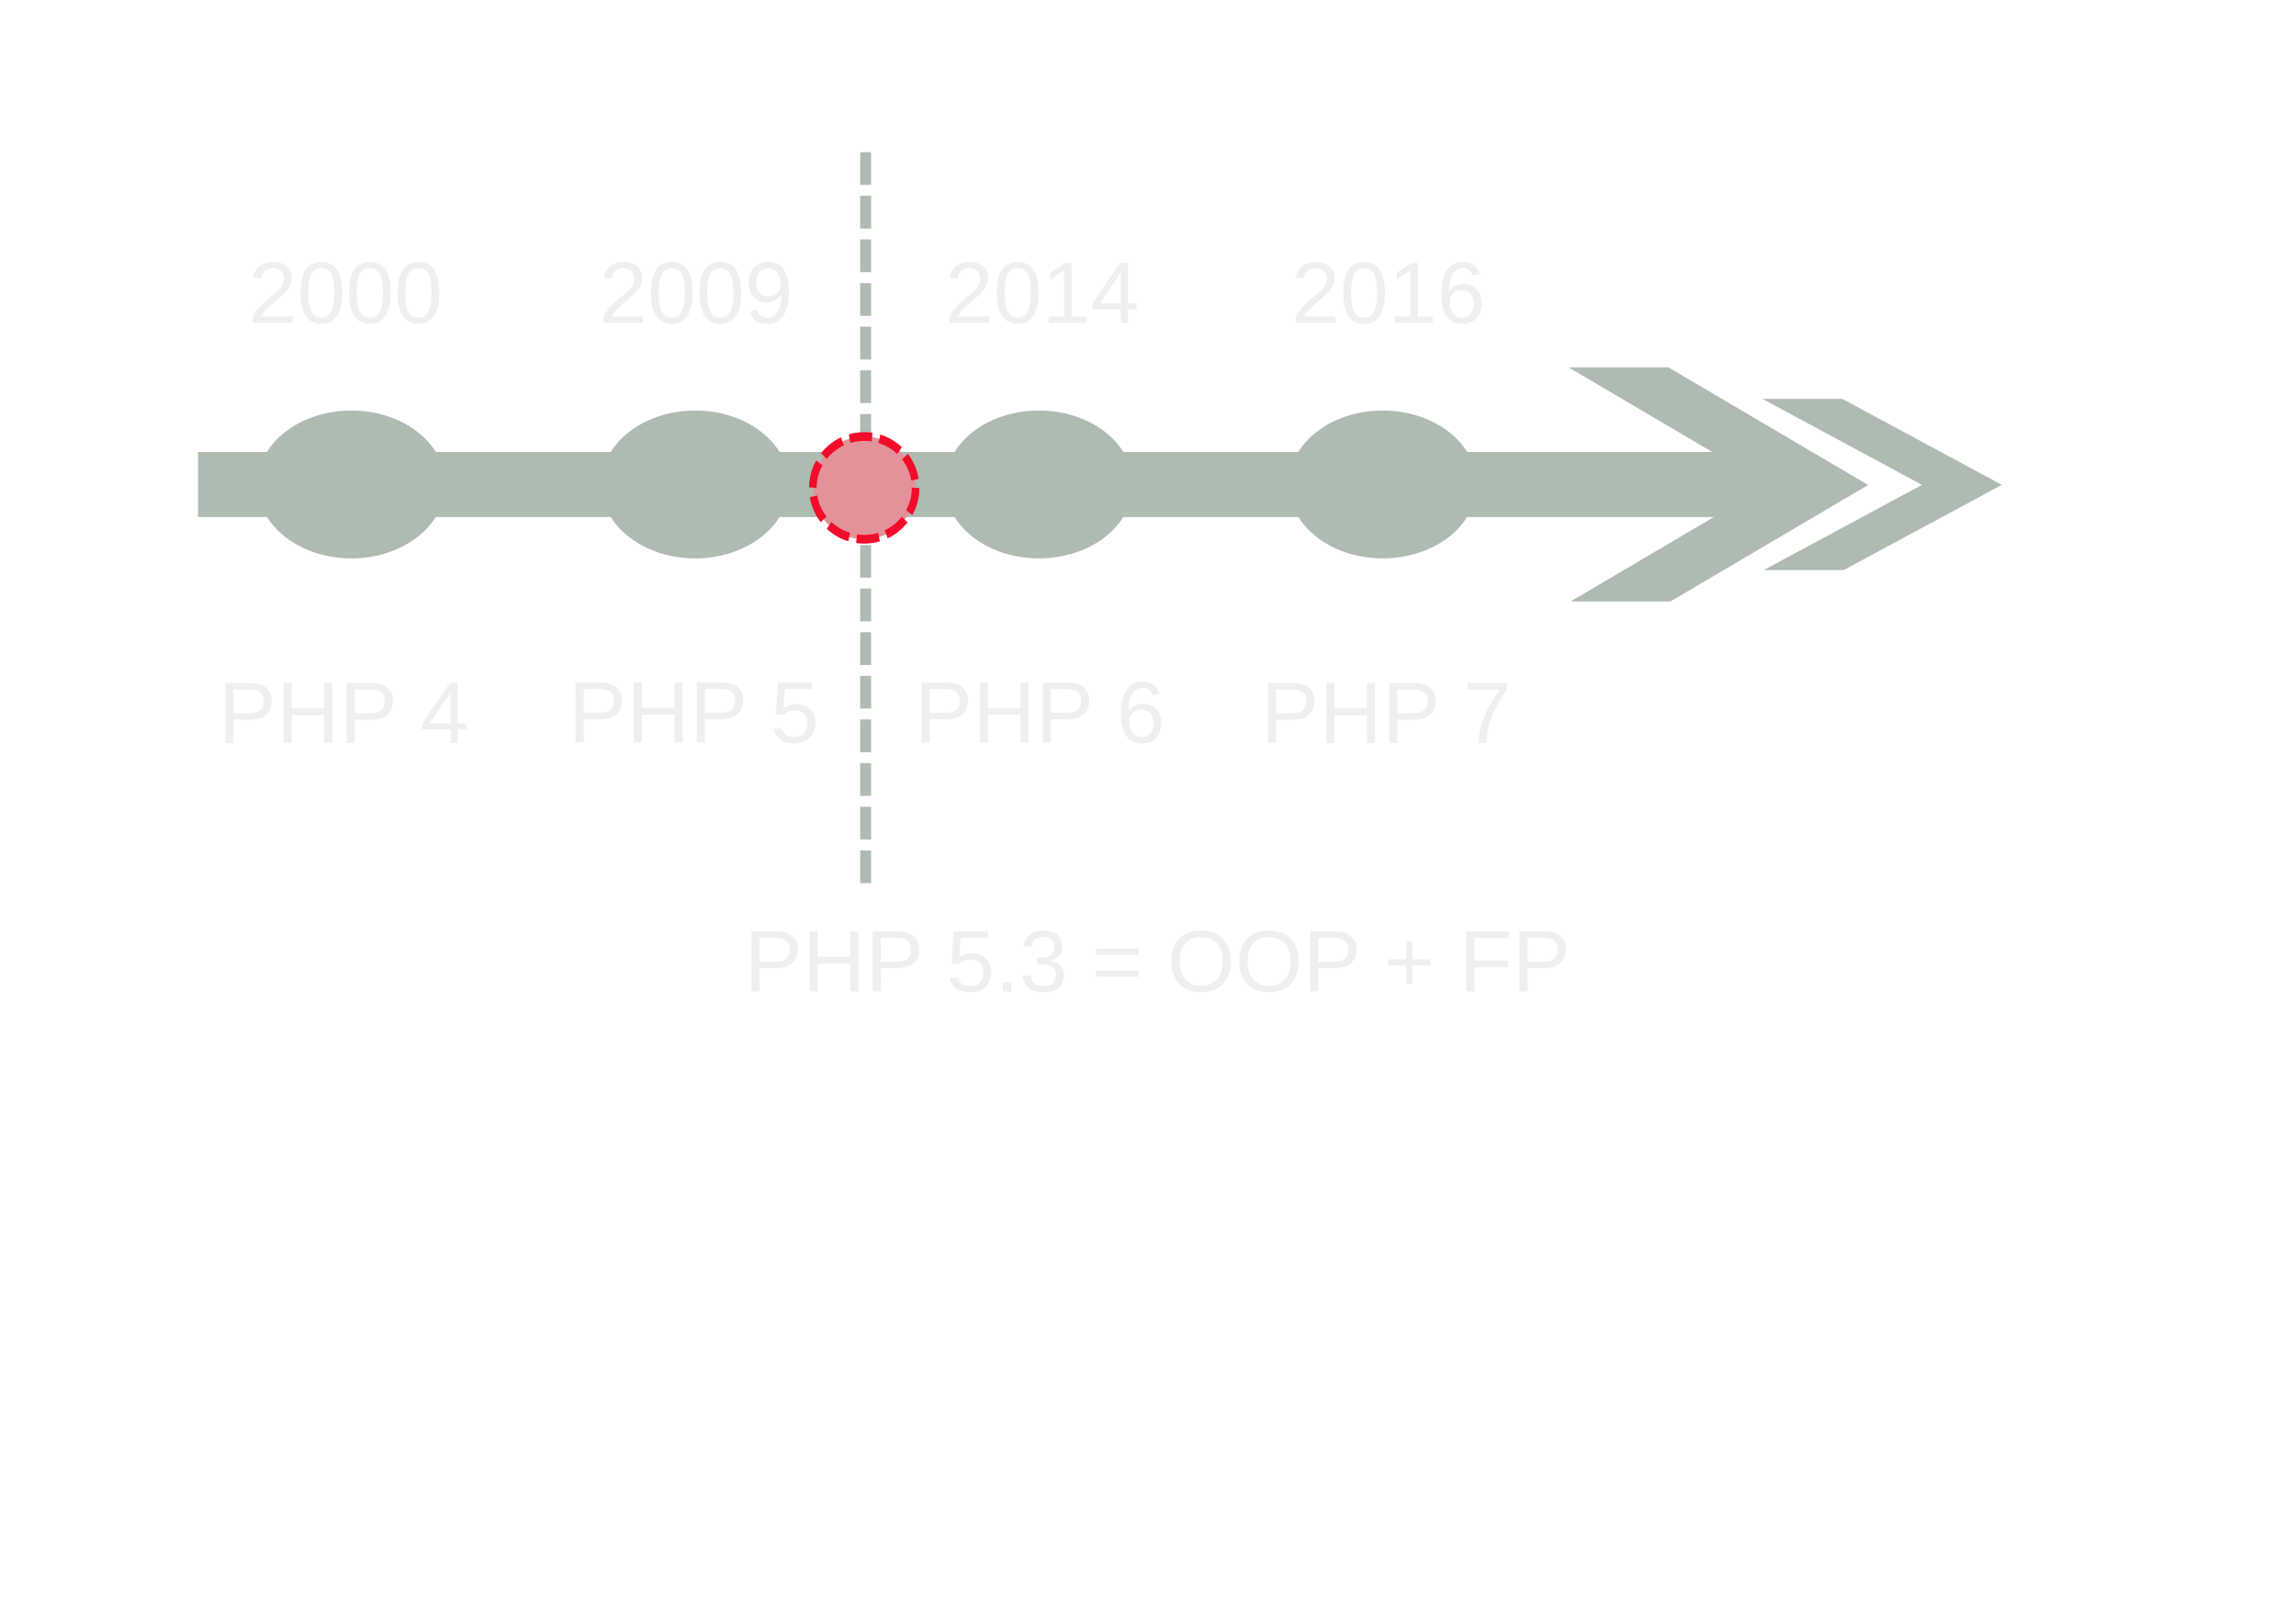
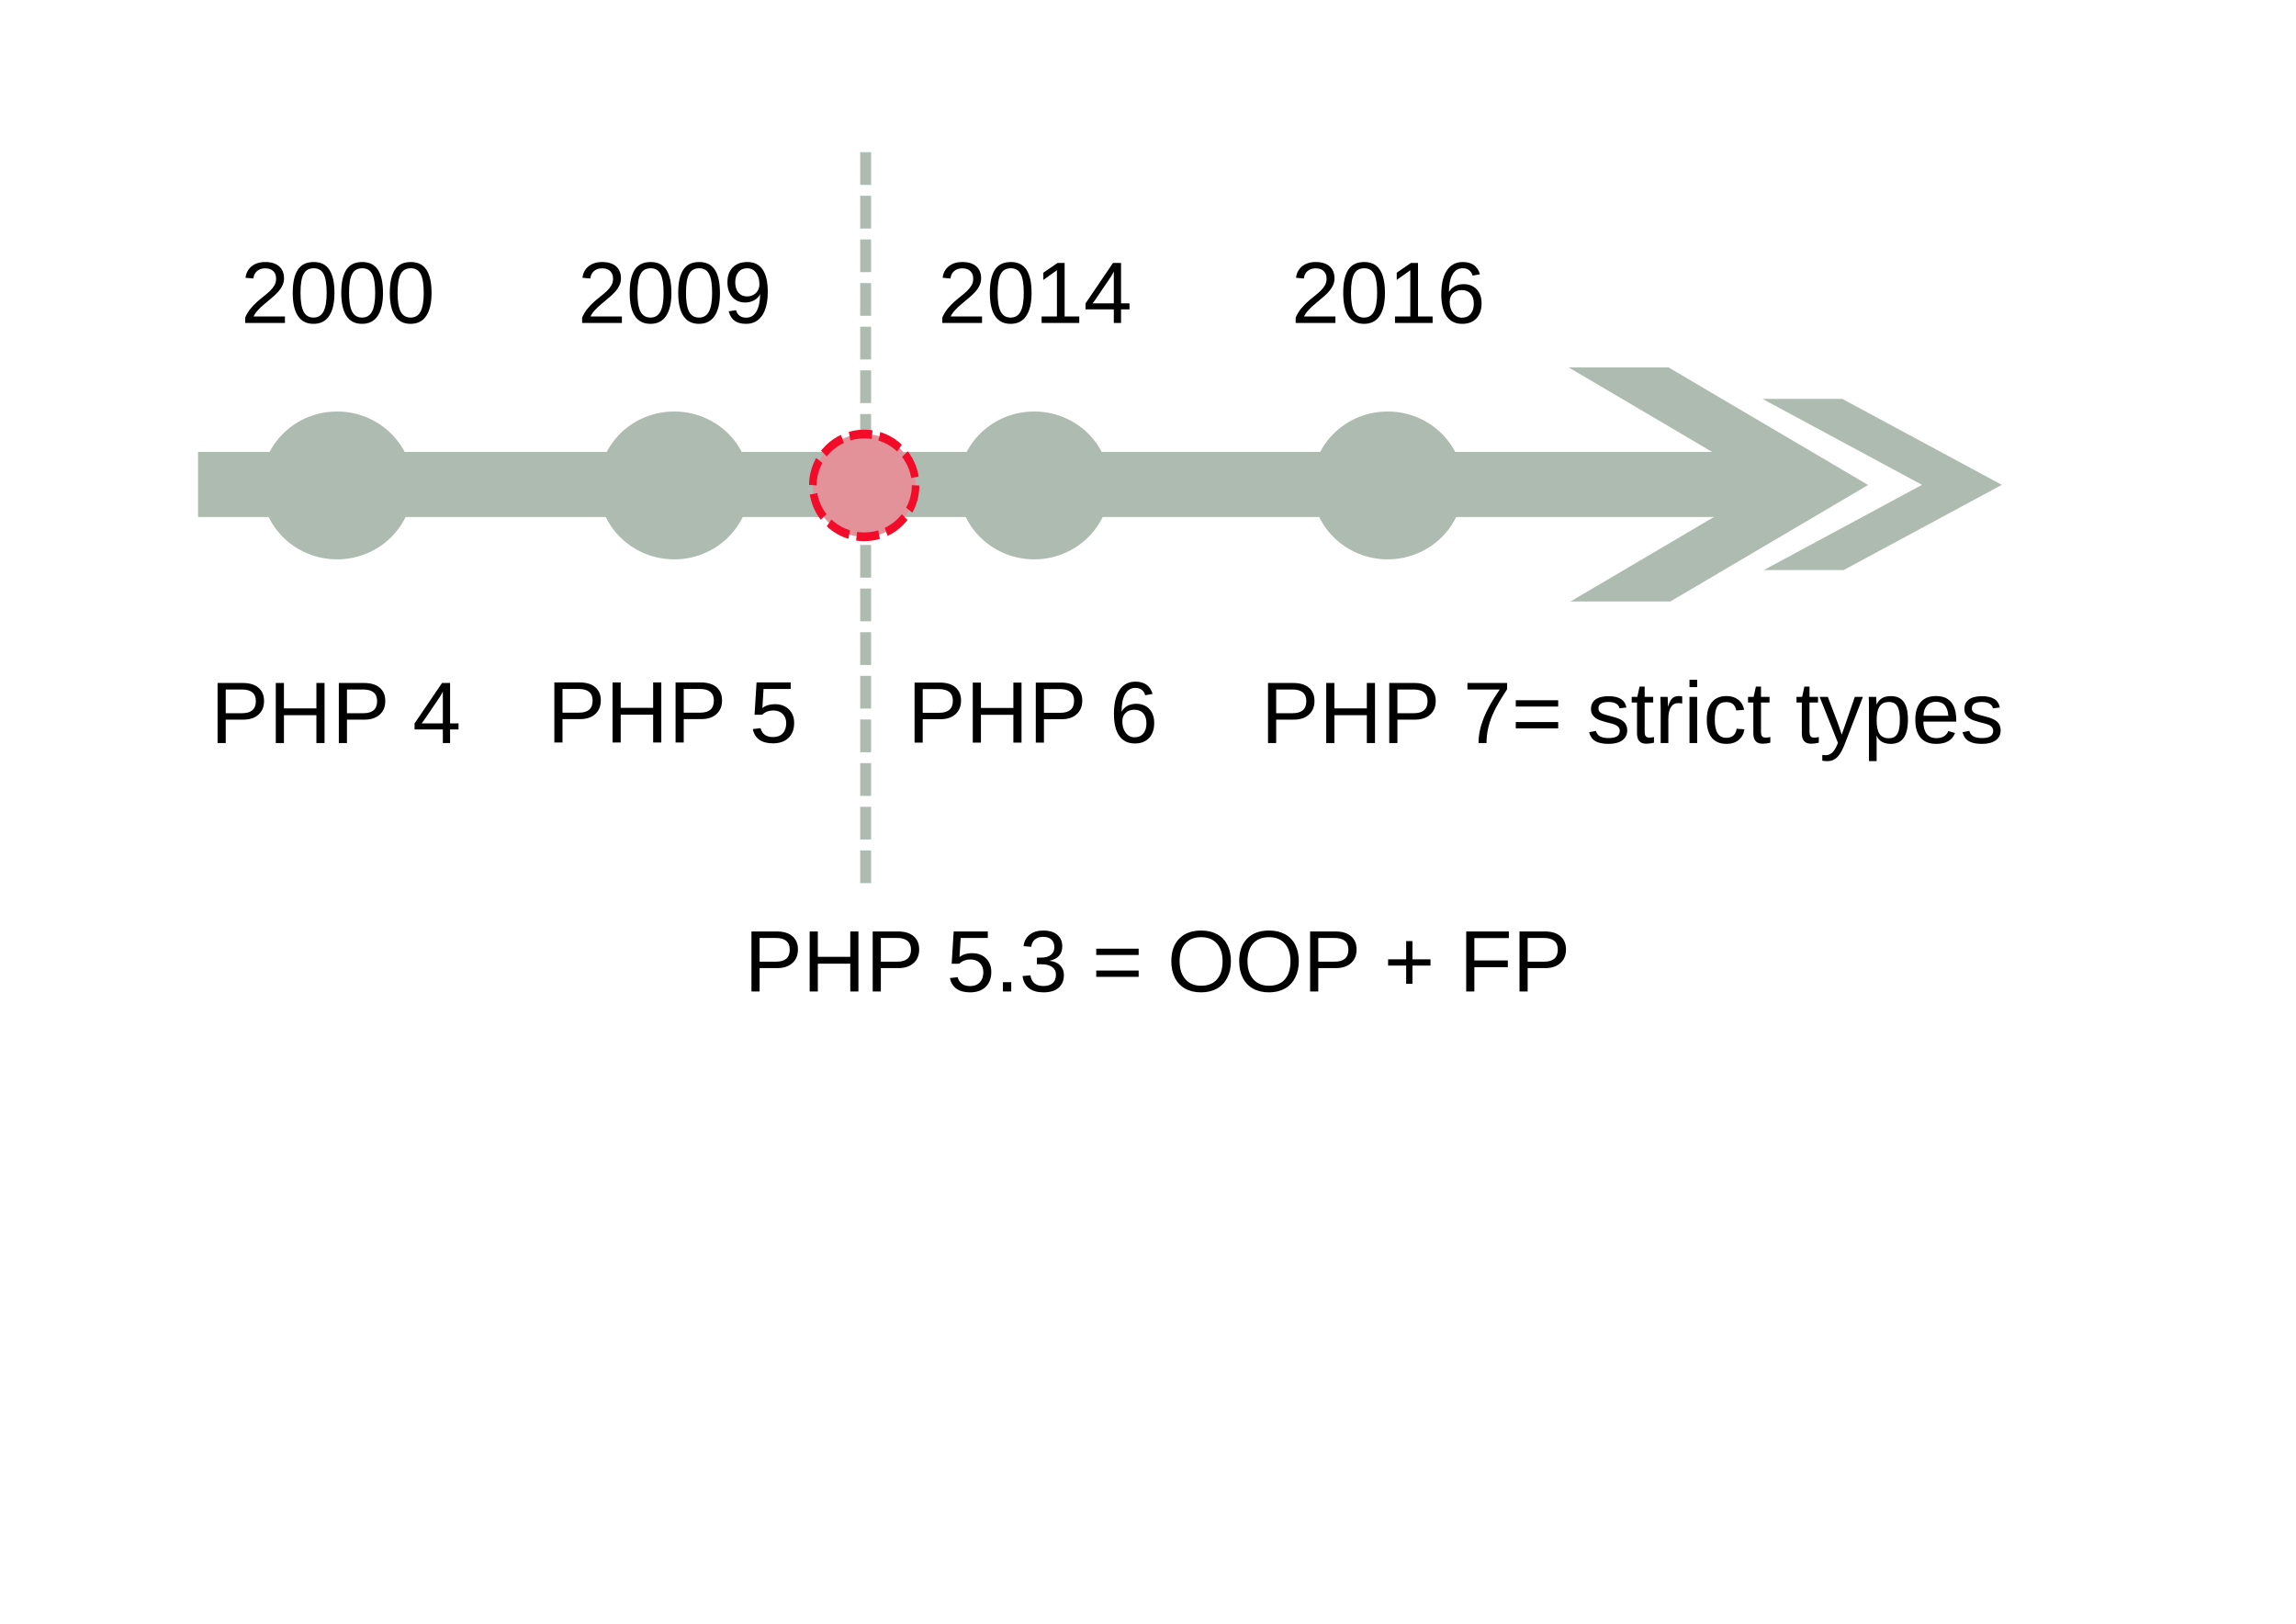
<svg xmlns="http://www.w3.org/2000/svg" width="1052.362" height="744.094" id="svg2" version="1.1">
  <defs id="defs4">
    <marker orient="auto" refY="0.0" refX="0.0" id="Arrow1Lend" style="overflow:visible;">
      <path id="path3764" d="M 0.0,0.0 L 5.0,-5.0 L -12.5,0.0 L 5.0,5.0 L 0.0,0.0 z " style="fill-rule:evenodd;stroke:#000000;stroke-width:1.0pt;" transform="scale(0.8) rotate(180) translate(12.5,0)" />
    </marker>
  </defs>
  <g id="layer1" transform="translate(0,-308.2677)">
    <path id="path4078" d="m 719.01,476.656 91.469,53.87 -90.637,53.375 45.766,0 67.755,-39.901 22.883,-13.48 -22.883,-13.477 -68.577,-40.388 -45.775,0 z" style="font-size:medium;font-style:normal;font-variant:normal;font-weight:normal;font-stretch:normal;text-indent:0;text-align:start;text-decoration:none;line-height:normal;letter-spacing:normal;word-spacing:normal;text-transform:none;direction:ltr;block-progression:tb;writing-mode:lr-tb;text-anchor:start;baseline-shift:baseline;color:#000000;fill:#aebbb1;fill-opacity:1;fill-rule:evenodd;stroke:none;visibility:visible;display:inline;overflow:visible;enable-background:accumulate;font-family:sans-serif" />
    <path style="fill:none;stroke:#aebbb1;stroke-width:29.839;stroke-linecap:butt;stroke-linejoin:miter;stroke-miterlimit:4;stroke-opacity:1;stroke-dasharray:none" d="m 90.772,530.279 c 719.951,0 719.951,0 719.951,0" id="path4912" />
    <path style="font-size:medium;font-style:normal;font-variant:normal;font-weight:normal;font-stretch:normal;text-indent:0;text-align:start;text-decoration:none;line-height:normal;letter-spacing:normal;word-spacing:normal;text-transform:none;direction:ltr;block-progression:tb;writing-mode:lr-tb;text-anchor:start;baseline-shift:baseline;color:#000000;fill:#aebbb1;fill-opacity:1;fill-rule:evenodd;stroke:none;visibility:visible;display:inline;overflow:visible;enable-background:accumulate;font-family:sans-serif" d="m 807.798,491.06 73.141,39.4 -72.476,39.038 36.595,0 54.178,-29.183 18.298,-9.859 -18.298,-9.857 -54.835,-29.539 -36.603,0 z" id="path4914" />
-     <path style="fill:#aebbb1;fill-opacity:1;fill-rule:evenodd;stroke:#aebbb1;stroke-opacity:1" id="path4935" d="m 324.745,400.362 a 35.355,29.463 0 1 1 -70.711,0 35.355,29.463 0 1 1 70.711,0 z" transform="matrix(1.201364,0,0,1.130526,-29.0283,77.6593)" />
-     <path style="fill:#aebbb1;fill-opacity:1;fill-rule:evenodd;stroke:#aebbb1;stroke-opacity:1" id="path4935-5" d="m 324.745,400.362 a 35.355,29.463 0 1 1 -70.711,0 35.355,29.463 0 1 1 70.711,0 z" transform="matrix(1.201364,0,0,1.130526,128.5431,77.6593)" />
-     <path style="fill:#aebbb1;fill-opacity:1;fill-rule:evenodd;stroke:#aebbb1;stroke-opacity:1" id="path4935-1" d="m 324.745,400.362 a 35.355,29.463 0 1 1 -70.711,0 35.355,29.463 0 1 1 70.711,0 z" transform="matrix(1.201364,0,0,1.130526,-186.5996,77.6593)" />
-     <path style="fill:#aebbb1;fill-opacity:1;fill-rule:evenodd;stroke:#aebbb1;stroke-opacity:1" id="path4935-5-6" d="m 324.745,400.362 a 35.355,29.463 0 1 1 -70.711,0 35.355,29.463 0 1 1 70.711,0 z" transform="matrix(1.201364,0,0,1.130526,286.1143,77.6593)" />
-     <text xml:space="preserve" style="font-size:40px;font-style:normal;font-variant:normal;font-weight:normal;font-stretch:normal;line-height:125%;letter-spacing:0px;word-spacing:0px;fill:#000000;fill-opacity:1;stroke:none;font-family:Arial;-inkscape-font-specification:Arial" x="99.994" y="648.776" id="text4991">
-       <tspan id="tspan4993" x="99.994" y="648.776" style="fill:#efefef;fill-opacity:1">PHP 4</tspan>
+     <path style="fill:#aebbb1;fill-opacity:1;fill-rule:evenodd;stroke:#aebbb1;stroke-opacity:1" id="path4935-5-6" d="m 324.745,400.362 a 35.355,29.463 0 1 1 -70.711,0 35.355,29.463 0 1 1 70.711,0 z" transform="matrix(0.9678804,0,0,1.130526,355.946,78.10283)" />
+     <text xml:space="preserve" style="font-size:40px;font-style:normal;font-variant:normal;font-weight:normal;font-stretch:normal;line-height:125%;letter-spacing:0px;word-spacing:0px;fill:#000000;fill-opacity:1;stroke:none;font-family:Arial;-inkscape-font-specification:Arial" x="96.45" y="648.776" id="text4991">
+       <tspan id="tspan4993" x="96.45" y="648.776" style="fill:#000000;fill-opacity:1">PHP 4</tspan>
    </text>
-     <text xml:space="preserve" style="font-size:40px;font-style:normal;font-variant:normal;font-weight:normal;font-stretch:normal;line-height:125%;letter-spacing:0px;word-spacing:0px;fill:#000000;fill-opacity:1;stroke:none;font-family:Arial;-inkscape-font-specification:Arial" x="113.91" y="456.286" id="text4991-9">
-       <tspan id="tspan4993-8" x="113.91" y="456.286" style="fill:#efefef;fill-opacity:1">2000</tspan>
+     <text xml:space="preserve" style="font-size:40px;font-style:normal;font-variant:normal;font-weight:normal;font-stretch:normal;line-height:125%;letter-spacing:0px;word-spacing:0px;fill:#000000;fill-opacity:1;stroke:none;font-family:Arial;-inkscape-font-specification:Arial" x="110.366" y="456.286" id="text4991-9">
+       <tspan id="tspan4993-8" x="110.366" y="456.286" style="fill:#000000;fill-opacity:1">2000</tspan>
    </text>
-     <text xml:space="preserve" style="font-size:40px;font-style:normal;font-variant:normal;font-weight:normal;font-stretch:normal;line-height:125%;letter-spacing:0px;word-spacing:0px;fill:#000000;fill-opacity:1;stroke:none;font-family:Arial;-inkscape-font-specification:Arial" x="260.537" y="648.532" id="text4991-8">
-       <tspan id="tspan4993-9" x="260.537" y="648.532" style="fill:#efefef;fill-opacity:1">PHP 5</tspan>
+     <text xml:space="preserve" style="font-size:40px;font-style:normal;font-variant:normal;font-weight:normal;font-stretch:normal;line-height:125%;letter-spacing:0px;word-spacing:0px;fill:#000000;fill-opacity:1;stroke:none;font-family:Arial;-inkscape-font-specification:Arial" x="250.799" y="648.532" id="text4991-8">
+       <tspan id="tspan4993-9" x="250.799" y="648.532" style="fill:#000000;fill-opacity:1">PHP 5</tspan>
    </text>
-     <text xml:space="preserve" style="font-size:40px;font-style:normal;font-variant:normal;font-weight:normal;font-stretch:normal;line-height:125%;letter-spacing:0px;word-spacing:0px;fill:#000000;fill-opacity:1;stroke:none;font-family:Arial;-inkscape-font-specification:Arial" x="274.541" y="456.286" id="text4991-9-8">
-       <tspan id="tspan4993-8-2" x="274.541" y="456.286" style="fill:#efefef;fill-opacity:1">2009</tspan>
+     <text xml:space="preserve" style="font-size:40px;font-style:normal;font-variant:normal;font-weight:normal;font-stretch:normal;line-height:125%;letter-spacing:0px;word-spacing:0px;fill:#000000;fill-opacity:1;stroke:none;font-family:Arial;-inkscape-font-specification:Arial" x="264.803" y="456.286" id="text4991-9-8">
+       <tspan id="tspan4993-8-2" x="264.803" y="456.286" style="fill:#000000;fill-opacity:1">2009</tspan>
    </text>
-     <text xml:space="preserve" style="font-size:40px;font-style:normal;font-variant:normal;font-weight:normal;font-stretch:normal;line-height:125%;letter-spacing:0px;word-spacing:0px;fill:#000000;fill-opacity:1;stroke:none;font-family:Arial;-inkscape-font-specification:Arial" x="419.13" y="648.591" id="text4991-8-4">
-       <tspan id="tspan4993-9-7" x="419.13" y="648.591" style="fill:#efefef;fill-opacity:1">PHP 6</tspan>
+     <text xml:space="preserve" style="font-size:40px;font-style:normal;font-variant:normal;font-weight:normal;font-stretch:normal;line-height:125%;letter-spacing:0px;word-spacing:0px;fill:#000000;fill-opacity:1;stroke:none;font-family:Arial;-inkscape-font-specification:Arial" x="415.908" y="648.591" id="text4991-8-4">
+       <tspan id="tspan4993-9-7" x="415.908" y="648.591" style="fill:#000000;fill-opacity:1">PHP 6</tspan>
    </text>
    <text xml:space="preserve" style="font-size:40px;font-style:normal;font-variant:normal;font-weight:normal;font-stretch:normal;line-height:125%;letter-spacing:0px;word-spacing:0px;fill:#000000;fill-opacity:1;stroke:none;font-family:Arial;-inkscape-font-specification:Arial" x="577.916" y="648.776" id="text4991-8-4-0">
-       <tspan id="tspan4993-9-7-8" x="577.916" y="648.776" style="fill:#efefef;fill-opacity:1">PHP 7</tspan>
+       <tspan id="tspan4993-9-7-8" x="577.916" y="648.776" style="fill:#000000;fill-opacity:1">PHP 7= strict types</tspan>
    </text>
-     <text xml:space="preserve" style="font-size:40px;font-style:normal;font-variant:normal;font-weight:normal;font-stretch:normal;line-height:125%;letter-spacing:0px;word-spacing:0px;fill:#000000;fill-opacity:1;stroke:none;font-family:Arial;-inkscape-font-specification:Arial" x="433.104" y="456.286" id="text4991-9-8-6">
-       <tspan id="tspan4993-8-2-0" x="433.104" y="456.286" style="fill:#efefef;fill-opacity:1">2014</tspan>
+     <text xml:space="preserve" style="font-size:40px;font-style:normal;font-variant:normal;font-weight:normal;font-stretch:normal;line-height:125%;letter-spacing:0px;word-spacing:0px;fill:#000000;fill-opacity:1;stroke:none;font-family:Arial;-inkscape-font-specification:Arial" x="429.883" y="456.286" id="text4991-9-8-6">
+       <tspan id="tspan4993-8-2-0" x="429.883" y="456.286" style="fill:#000000;fill-opacity:1">2014</tspan>
    </text>
    <text xml:space="preserve" style="font-size:40px;font-style:normal;font-variant:normal;font-weight:normal;font-stretch:normal;line-height:125%;letter-spacing:0px;word-spacing:0px;fill:#000000;fill-opacity:1;stroke:none;font-family:Arial;-inkscape-font-specification:Arial" x="591.851" y="456.286" id="text4991-9-8-6-6">
-       <tspan id="tspan4993-8-2-0-0" x="591.851" y="456.286" style="fill:#efefef;fill-opacity:1">2016</tspan>
+       <tspan id="tspan4993-8-2-0-0" x="591.851" y="456.286" style="fill:#000000;fill-opacity:1">2016</tspan>
    </text>
    <path style="fill:none;stroke:#aebbb1;stroke-width:5;stroke-linecap:butt;stroke-linejoin:miter;stroke-opacity:1;stroke-miterlimit:4;stroke-dasharray:15,5;stroke-dashoffset:0" d="m 396.765,69.724 c 0,333.912 0,335.221 0,335.221" id="path5139" transform="translate(0,308.2677)" />
    <text xml:space="preserve" style="font-size:40px;font-style:normal;font-variant:normal;font-weight:normal;font-stretch:normal;line-height:125%;letter-spacing:0px;word-spacing:0px;fill:#000000;fill-opacity:1;stroke:none;font-family:Arial;-inkscape-font-specification:Arial" x="341.152" y="762.64" id="text4991-8-6">
-       <tspan id="tspan4993-9-3" x="341.152" y="762.64" style="fill:#efefef;fill-opacity:1">PHP 5.3 = OOP + FP</tspan>
+       <tspan id="tspan4993-9-3" x="341.152" y="762.64" style="fill:#000000;fill-opacity:1">PHP 5.3 = OOP + FP</tspan>
    </text>
-     <path style="fill:#e29298;fill-opacity:1;fill-rule:evenodd;stroke:#f30b2a;stroke-width:5;stroke-miterlimit:4;stroke-opacity:1;stroke-dasharray:15, 5;stroke-dashoffset:0" id="path5174" d="m 281.533,519.523 a 34.046,29.463 0 1 1 -68.092,0 34.046,29.463 0 1 1 68.092,0 z" transform="matrix(0.6918926,0,0,0.7995203,224.8761,116.4842)" />
+     <path style="fill:#e29298;fill-opacity:1;fill-rule:evenodd;stroke:#f30b2a;stroke-width:5;stroke-miterlimit:4;stroke-opacity:1;stroke-dasharray:15, 5;stroke-dashoffset:0" id="path5174" d="m 281.533,519.523 a 34.046,29.463 0 1 1 -68.092,0 34.046,29.463 0 1 1 68.092,0 z" transform="matrix(0.6918926,0,0,0.7995203,224.8761,115.3538)" />
+     <path style="fill:#aebbb1;fill-opacity:1;fill-rule:evenodd;stroke:#aebbb1;stroke-opacity:1" id="path4935-5-6-6" d="m 324.745,400.362 a 35.355,29.463 0 1 1 -70.711,0 35.355,29.463 0 1 1 70.711,0 z" transform="matrix(0.9678804,0,0,1.130526,193.9286,78.10283)" />
+     <path style="fill:#aebbb1;fill-opacity:1;fill-rule:evenodd;stroke:#aebbb1;stroke-opacity:1" id="path4935-5-6-4" d="m 324.745,400.362 a 35.355,29.463 0 1 1 -70.711,0 35.355,29.463 0 1 1 70.711,0 z" transform="matrix(0.9678804,0,0,1.130526,28.93696,78.10283)" />
+     <path style="fill:#aebbb1;fill-opacity:1;fill-rule:evenodd;stroke:#aebbb1;stroke-opacity:1" id="path4935-5-6-0" d="m 324.745,400.362 a 35.355,29.463 0 1 1 -70.711,0 35.355,29.463 0 1 1 70.711,0 z" transform="matrix(0.9678804,0,0,1.130526,-125.579,78.10283)" />
  </g>
</svg>
